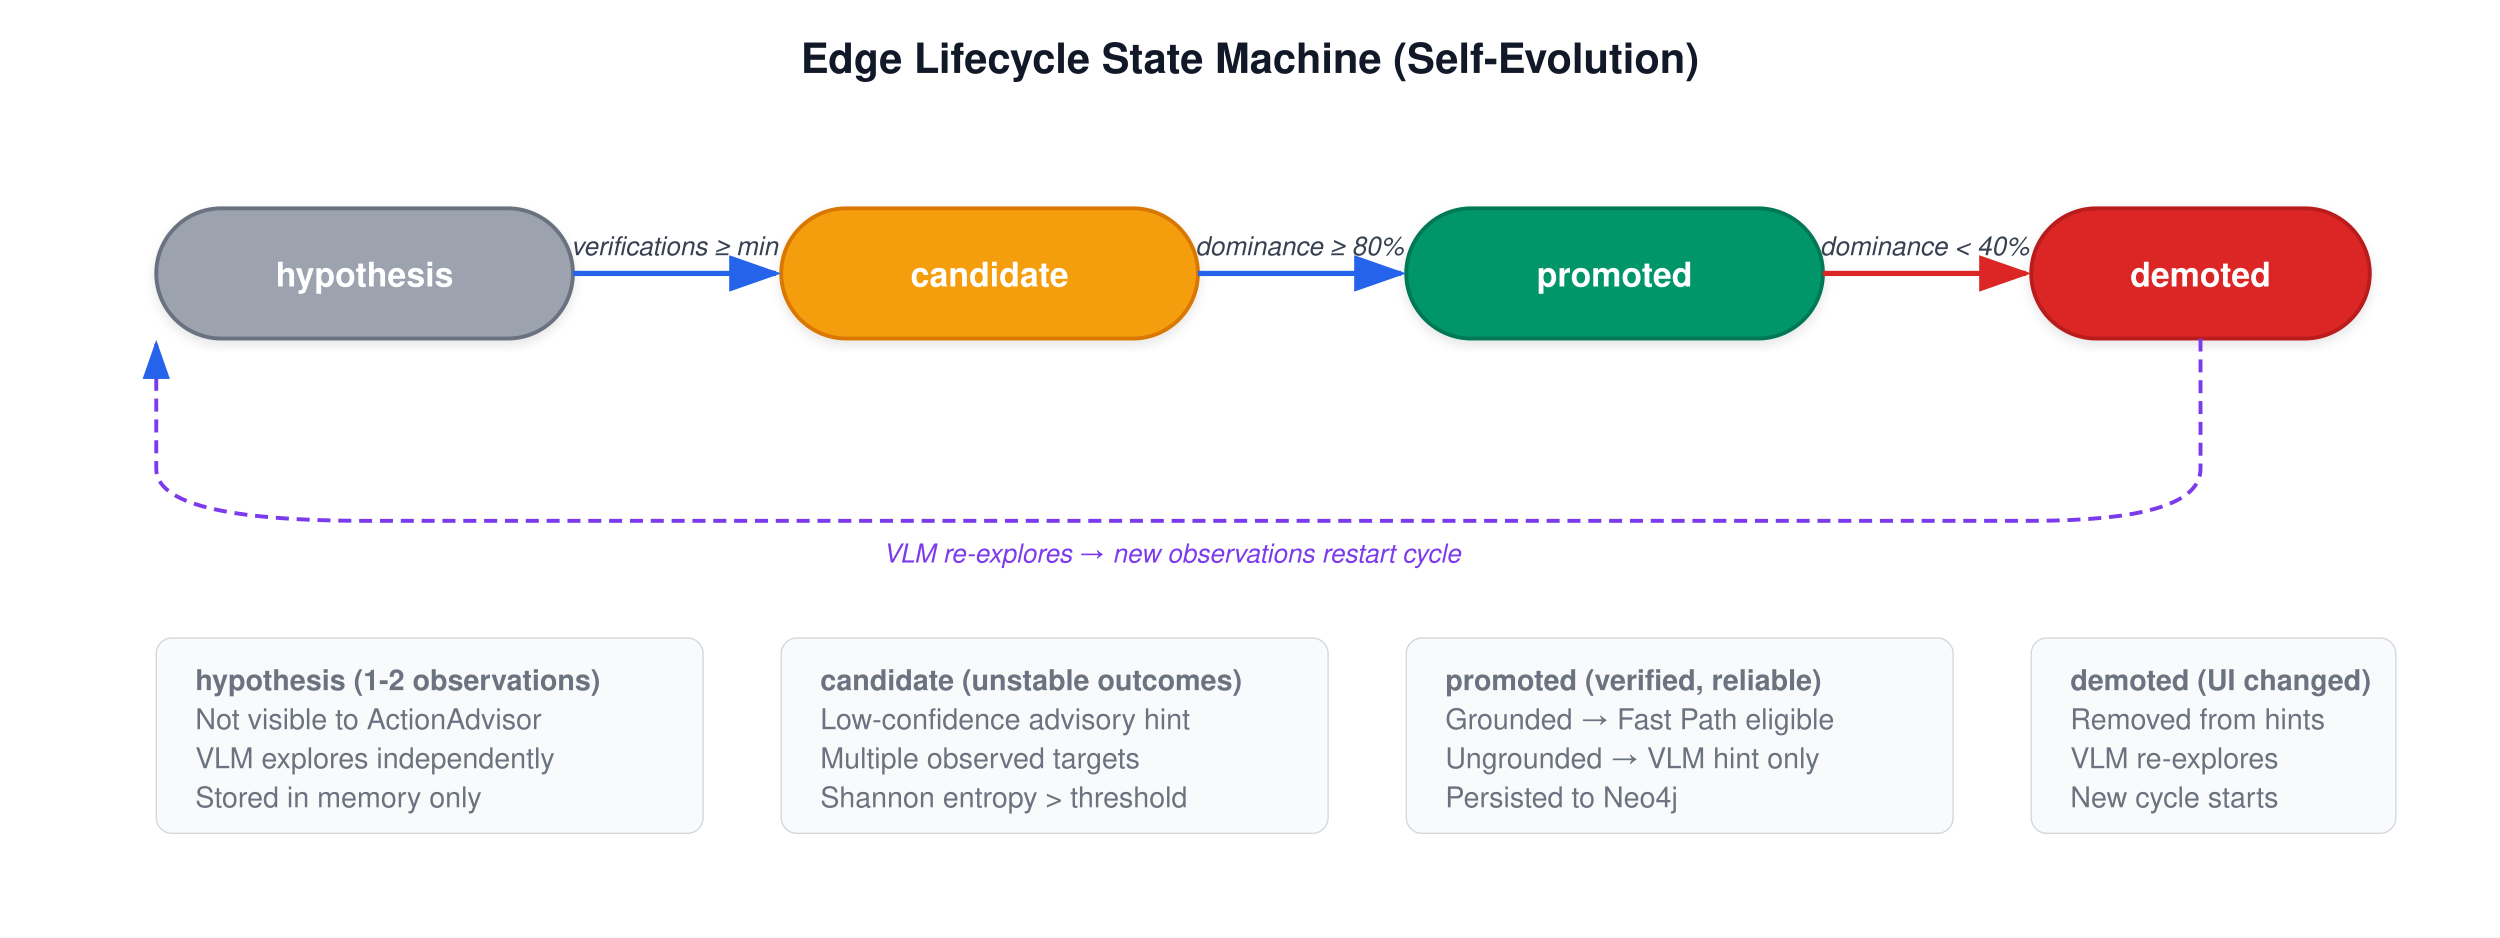
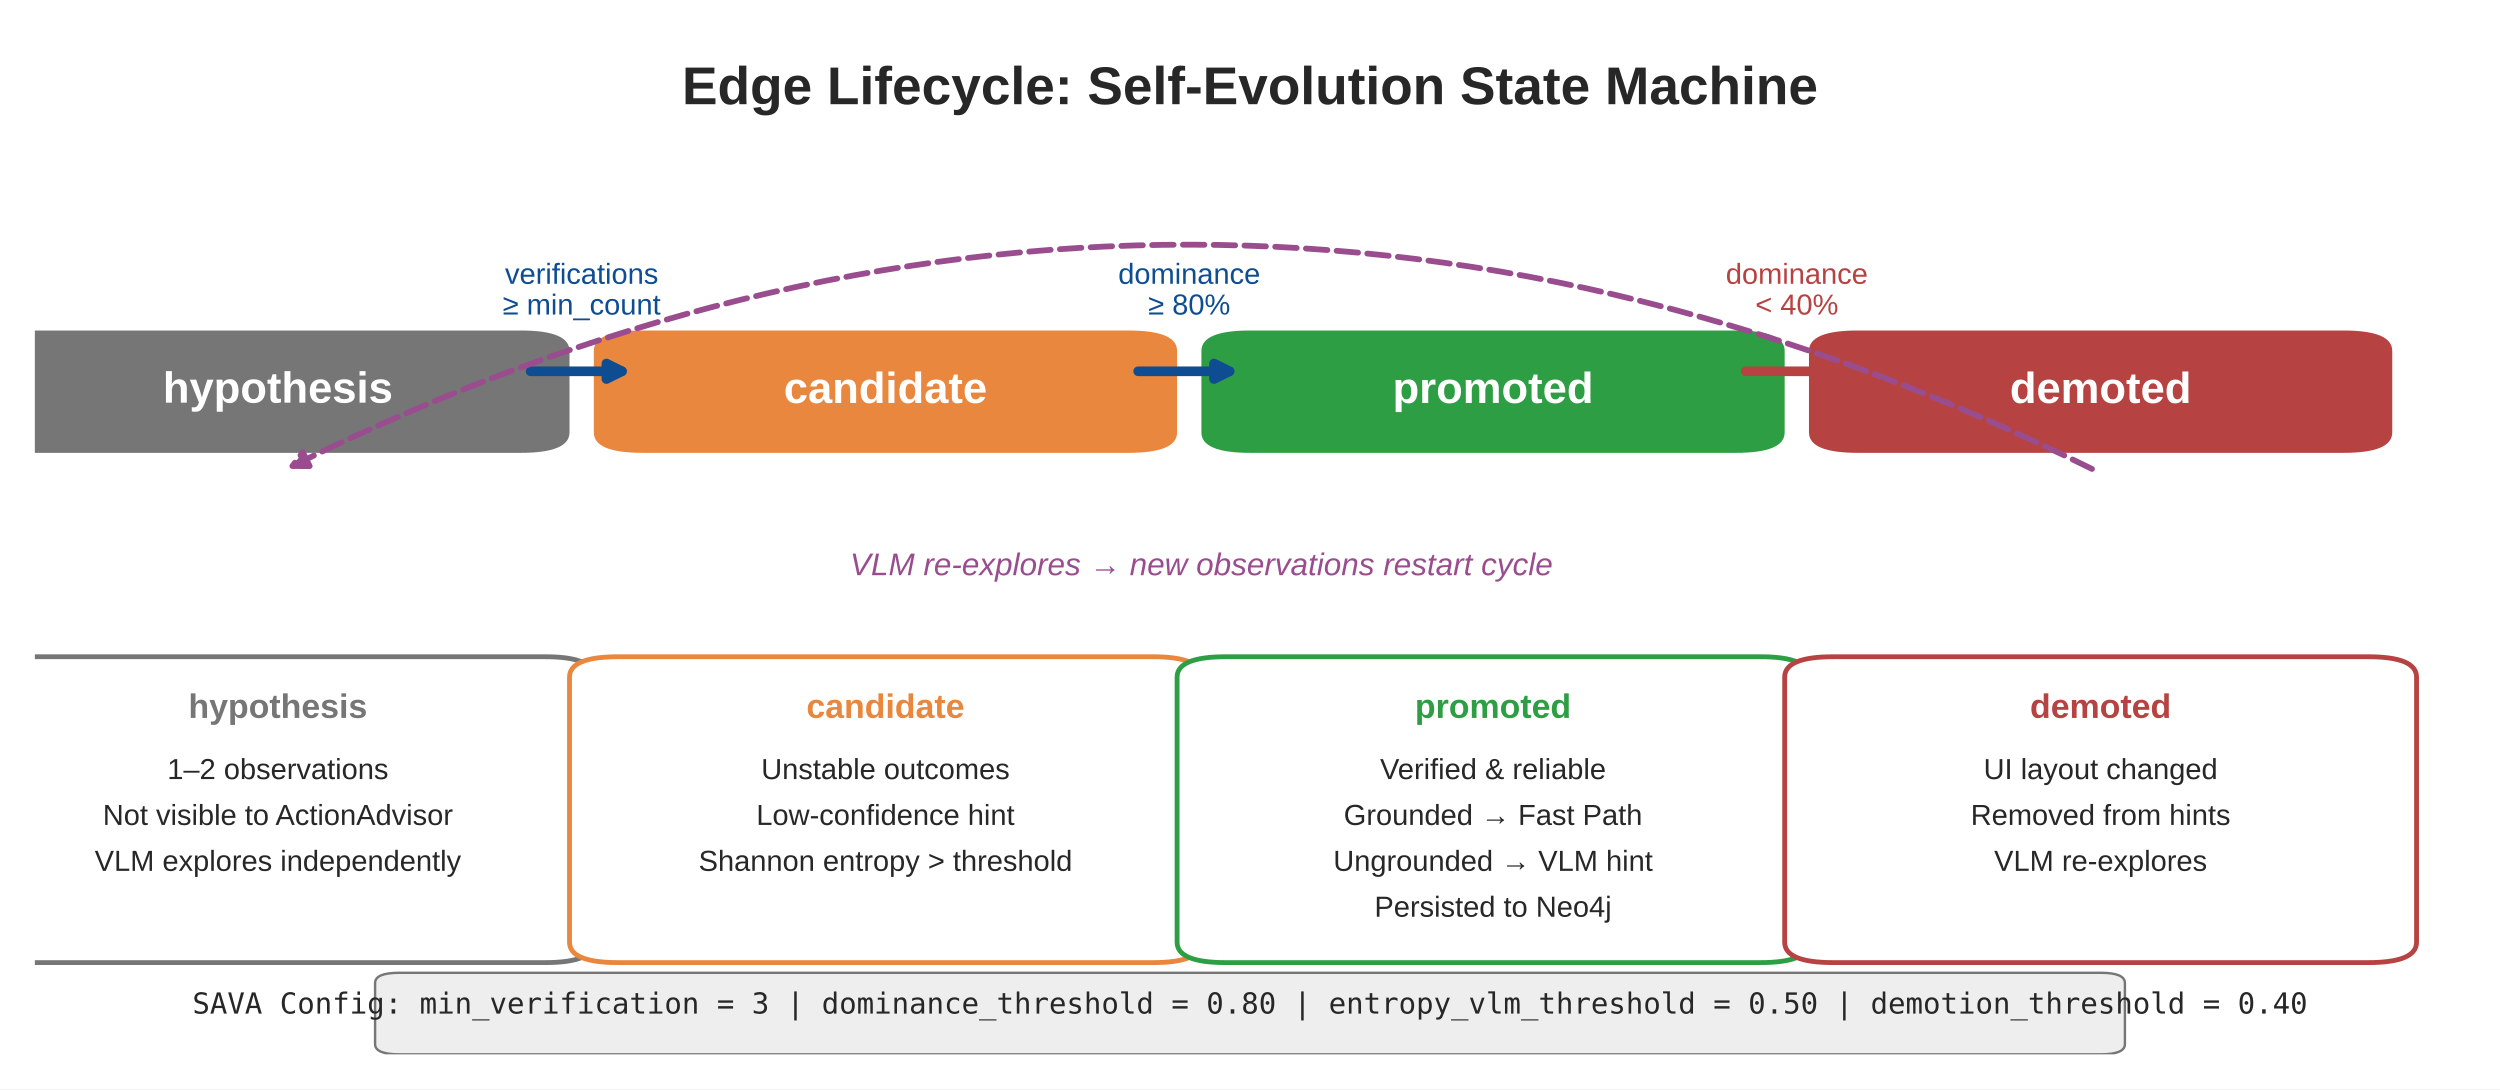
- <svg xmlns="http://www.w3.org/2000/svg" viewBox="0 0 960 360">
-   <style>
-     text { font-family: 'Helvetica Neue', Helvetica, Arial, 'PingFang SC', 'Microsoft YaHei', sans-serif; }
-     .title { font-size: 16px; font-weight: 600; fill: #111827; }
-     .label { font-size: 13px; font-weight: 600; fill: #fff; }
-     .sublabel { font-size: 11px; fill: #6b7280; }
-     .cond { font-size: 10px; fill: #374151; font-style: italic; }
-   </style>
+ <svg xmlns="http://www.w3.org/2000/svg" width="516.6pt" height="225.072pt" viewBox="0 0 516.6 225.072" version="1.1">
  <defs>
-     <marker id="a1" markerWidth="10" markerHeight="7" refX="9" refY="3.5" orient="auto">
-       <polygon points="0 0,10 3.5,0 7" fill="#2563eb" />
-     </marker>
-     <marker id="a2" markerWidth="10" markerHeight="7" refX="9" refY="3.5" orient="auto">
-       <polygon points="0 0,10 3.5,0 7" fill="#dc2626" />
-     </marker>
-     <filter id="s">
-       <feDropShadow dx="0" dy="2" stdDeviation="2" flood-opacity="0.1" />
-     </filter>
+     <style type="text/css">*{stroke-linejoin: round; stroke-linecap: butt}</style>
  </defs>
-   <rect width="960" height="360" fill="#fff" />
-   <text x="480" y="28" text-anchor="middle" class="title">Edge Lifecycle State Machine (Self-Evolution)</text>
-   <rect x="60" y="80" width="160" height="50" rx="25" fill="#9ca3af" stroke="#6b7280" stroke-width="1.5" filter="url(#s)" />
-   <text x="140" y="110" text-anchor="middle" class="label">hypothesis</text>
-   <rect x="300" y="80" width="160" height="50" rx="25" fill="#f59e0b" stroke="#d97706" stroke-width="1.5" filter="url(#s)" />
-   <text x="380" y="110" text-anchor="middle" class="label">candidate</text>
-   <rect x="540" y="80" width="160" height="50" rx="25" fill="#059669" stroke="#047857" stroke-width="1.5" filter="url(#s)" />
-   <text x="620" y="110" text-anchor="middle" class="label">promoted</text>
-   <rect x="780" y="80" width="130" height="50" rx="25" fill="#dc2626" stroke="#b91c1c" stroke-width="1.5" filter="url(#s)" />
-   <text x="845" y="110" text-anchor="middle" class="label">demoted</text>
-   <line x1="220" y1="105" x2="298" y2="105" stroke="#2563eb" stroke-width="2" marker-end="url(#a1)" />
-   <text x="259" y="98" text-anchor="middle" class="cond">verifications ≥ min</text>
-   <line x1="460" y1="105" x2="538" y2="105" stroke="#2563eb" stroke-width="2" marker-end="url(#a1)" />
-   <text x="499" y="98" text-anchor="middle" class="cond">dominance ≥ 80%</text>
-   <line x1="700" y1="105" x2="778" y2="105" stroke="#dc2626" stroke-width="2" marker-end="url(#a2)" />
-   <text x="739" y="98" text-anchor="middle" class="cond">dominance &lt; 40%</text>
-   <path d="M845,130 L845,180 Q845,200 780,200 L140,200 Q60,200 60,180 L60,132" fill="none" stroke="#7c3aed" stroke-width="1.5" stroke-dasharray="5,3" marker-end="url(#a1)" />
-   <text x="450" y="216" text-anchor="middle" class="cond" style="fill:#7c3aed">VLM re-explores → new observations restart cycle</text>
-   <rect x="60" y="245" width="210" height="75" rx="6" fill="#f9fafb" stroke="#d1d5db" stroke-width="0.5" />
-   <text x="75" y="265" class="sublabel" style="font-weight:600">hypothesis (1-2 observations)</text>
-   <text x="75" y="280" class="sublabel">Not visible to ActionAdvisor</text>
-   <text x="75" y="295" class="sublabel">VLM explores independently</text>
-   <text x="75" y="310" class="sublabel">Stored in memory only</text>
-   <rect x="300" y="245" width="210" height="75" rx="6" fill="#f9fafb" stroke="#d1d5db" stroke-width="0.5" />
-   <text x="315" y="265" class="sublabel" style="font-weight:600">candidate (unstable outcomes)</text>
-   <text x="315" y="280" class="sublabel">Low-confidence advisory hint</text>
-   <text x="315" y="295" class="sublabel">Multiple observed targets</text>
-   <text x="315" y="310" class="sublabel">Shannon entropy &gt; threshold</text>
-   <rect x="540" y="245" width="210" height="75" rx="6" fill="#f9fafb" stroke="#d1d5db" stroke-width="0.5" />
-   <text x="555" y="265" class="sublabel" style="font-weight:600">promoted (verified, reliable)</text>
-   <text x="555" y="280" class="sublabel">Grounded → Fast Path eligible</text>
-   <text x="555" y="295" class="sublabel">Ungrounded → VLM hint only</text>
-   <text x="555" y="310" class="sublabel">Persisted to Neo4j</text>
-   <rect x="780" y="245" width="140" height="75" rx="6" fill="#f9fafb" stroke="#d1d5db" stroke-width="0.5" />
-   <text x="795" y="265" class="sublabel" style="font-weight:600">demoted (UI changed)</text>
-   <text x="795" y="280" class="sublabel">Removed from hints</text>
-   <text x="795" y="295" class="sublabel">VLM re-explores</text>
-   <text x="795" y="310" class="sublabel">New cycle starts</text>
+   <g id="figure_1">
+     <g id="patch_1">
+       <path d="M 0 225.072  L 516.6 225.072  L 516.6 -0  L 0 -0  z " style="fill: #ffffff" />
+     </g>
+     <g id="axes_1">
+       <g id="patch_2">
+         <path d="M 7.2 93.576  L 107.64 93.576  Q 117.684 93.576 117.684 89.362  L 117.684 72.508  Q 117.684 68.295 107.64 68.295  L 7.2 68.295  Q -2.844 68.295 -2.844 72.508  L -2.844 89.362  Q -2.844 93.576 7.2 93.576  z " clip-path="url(#pe00f8b1f3e)" style="fill: #767676" />
+       </g>
+       <g id="patch_3">
+         <path d="M 132.75 93.576  L 233.19 93.576  Q 243.234 93.576 243.234 89.362  L 243.234 72.508  Q 243.234 68.295 233.19 68.295  L 132.75 68.295  Q 122.706 68.295 122.706 72.508  L 122.706 89.362  Q 122.706 93.576 132.75 93.576  z " clip-path="url(#pe00f8b1f3e)" style="fill: #e8873d" />
+       </g>
+       <g id="patch_4">
+         <path d="M 258.3 93.576  L 358.74 93.576  Q 368.784 93.576 368.784 89.362  L 368.784 72.508  Q 368.784 68.295 358.74 68.295  L 258.3 68.295  Q 248.256 68.295 248.256 72.508  L 248.256 89.362  Q 248.256 93.576 258.3 93.576  z " clip-path="url(#pe00f8b1f3e)" style="fill: #2e9e44" />
+       </g>
+       <g id="patch_5">
+         <path d="M 383.85 93.576  L 484.29 93.576  Q 494.334 93.576 494.334 89.362  L 494.334 72.508  Q 494.334 68.295 484.29 68.295  L 383.85 68.295  Q 373.806 68.295 373.806 72.508  L 373.806 89.362  Q 373.806 93.576 383.85 93.576  z " clip-path="url(#pe00f8b1f3e)" style="fill: #b64342" />
+       </g>
+       <g id="patch_6">
+         <path d="M 2.178 198.912  L 112.662 198.912  Q 122.706 198.912 122.706 194.698  L 122.706 139.923  Q 122.706 135.71 112.662 135.71  L 2.178 135.71  Q -7.866 135.71 -7.866 139.923  L -7.866 194.698  Q -7.866 198.912 2.178 198.912  z " clip-path="url(#pe00f8b1f3e)" style="fill: #ffffff; stroke: #767676; stroke-linejoin: miter" />
+       </g>
+       <g id="patch_7">
+         <path d="M 127.728 198.912  L 238.212 198.912  Q 248.256 198.912 248.256 194.698  L 248.256 139.923  Q 248.256 135.71 238.212 135.71  L 127.728 135.71  Q 117.684 135.71 117.684 139.923  L 117.684 194.698  Q 117.684 198.912 127.728 198.912  z " clip-path="url(#pe00f8b1f3e)" style="fill: #ffffff; stroke: #e8873d; stroke-linejoin: miter" />
+       </g>
+       <g id="patch_8">
+         <path d="M 253.278 198.912  L 363.762 198.912  Q 373.806 198.912 373.806 194.698  L 373.806 139.923  Q 373.806 135.71 363.762 135.71  L 253.278 135.71  Q 243.234 135.71 243.234 139.923  L 243.234 194.698  Q 243.234 198.912 253.278 198.912  z " clip-path="url(#pe00f8b1f3e)" style="fill: #ffffff; stroke: #2e9e44; stroke-linejoin: miter" />
+       </g>
+       <g id="patch_9">
+         <path d="M 378.828 198.912  L 489.312 198.912  Q 499.356 198.912 499.356 194.698  L 499.356 139.923  Q 499.356 135.71 489.312 135.71  L 378.828 135.71  Q 368.784 135.71 368.784 139.923  L 368.784 194.698  Q 368.784 198.912 378.828 198.912  z " clip-path="url(#pe00f8b1f3e)" style="fill: #ffffff; stroke: #b64342; stroke-linejoin: miter" />
+       </g>
+       <g id="patch_10">
+         <path d="M 82.53 217.872  L 434.07 217.872  Q 439.092 217.872 439.092 215.765  L 439.092 203.125  Q 439.092 201.018 434.07 201.018  L 82.53 201.018  Q 77.508 201.018 77.508 203.125  L 77.508 215.765  Q 77.508 217.872 82.53 217.872  z " clip-path="url(#pe00f8b1f3e)" style="fill: #eeeeee; stroke: #767676; stroke-width: 0.5; stroke-linejoin: miter" />
+       </g>
+       <g id="text_1">
+         <text style="font-weight: 700; font-size: 11px; font-family: 'Arial', 'Helvetica', 'DejaVu Sans', sans-serif; text-anchor: middle; fill: #272727" x="258.3" y="21.528" transform="rotate(-0 258.3 21.52782)">Edge Lifecycle: Self-Evolution State Machine</text>
+       </g>
+       <g id="patch_11">
+         <path d="M 109.642 76.722  Q 120.196 76.722 128.514 76.722  " style="fill: none; stroke: #0f4d92; stroke-width: 2; stroke-linecap: round" />
+         <path d="M 125.314 75.122  L 128.514 76.722  L 125.314 78.322  z " style="fill: #0f4d92; stroke: #0f4d92; stroke-width: 2; stroke-linecap: round" />
+       </g>
+       <g id="text_2">
+         <text style="font-size: 6px; font-family: 'Arial', 'Helvetica', 'DejaVu Sans', sans-serif; fill: #0f4d92" transform="translate(104.3564 58.64954)">verifications</text>
+         <text style="font-size: 6px; font-family: 'Arial', 'Helvetica', 'DejaVu Sans', sans-serif; fill: #0f4d92" transform="translate(103.8745 64.99566)">≥ min_count</text>
+       </g>
+       <g id="patch_12">
+         <path d="M 235.192 76.722  Q 245.746 76.722 254.064 76.722  " style="fill: none; stroke: #0f4d92; stroke-width: 2; stroke-linecap: round" />
+         <path d="M 250.864 75.122  L 254.064 76.722  L 250.864 78.322  z " style="fill: #0f4d92; stroke: #0f4d92; stroke-width: 2; stroke-linecap: round" />
+       </g>
+       <g id="text_3">
+         <text style="font-size: 6px; font-family: 'Arial', 'Helvetica', 'DejaVu Sans', sans-serif; fill: #0f4d92" transform="translate(231.0698 58.64954)">dominance</text>
+         <text style="font-size: 6px; font-family: 'Arial', 'Helvetica', 'DejaVu Sans', sans-serif; fill: #0f4d92" transform="translate(237.2606 64.99566)">≥ 80%</text>
+       </g>
+       <g id="patch_13">
+         <path d="M 360.742 76.722  Q 371.296 76.722 379.614 76.722  " style="fill: none; stroke: #b64342; stroke-width: 2; stroke-linecap: round" />
+         <path d="M 376.414 75.122  L 379.614 76.722  L 376.414 78.322  z " style="fill: #b64342; stroke: #b64342; stroke-width: 2; stroke-linecap: round" />
+       </g>
+       <g id="text_4">
+         <text style="font-size: 6px; font-family: 'Arial', 'Helvetica', 'DejaVu Sans', sans-serif; fill: #b64342" transform="translate(356.6198 58.64954)">dominance</text>
+         <text style="font-size: 6px; font-family: 'Arial', 'Helvetica', 'DejaVu Sans', sans-serif; fill: #b64342" transform="translate(362.7052 64.99566)">&lt; 40%</text>
+       </g>
+       <g id="patch_14">
+         <path d="M 432.28 96.898  Q 245.746 4.518 60.415 96.301  " style="fill: none; stroke-dasharray: 4.44,1.92; stroke-dashoffset: 0; stroke: #9a4d8e; stroke-width: 1.2; stroke-linecap: round" />
+         <path d="M 63.993 96.315  L 60.415 96.301  L 62.573 93.447  z " style="fill: #9a4d8e; stroke-dasharray: 4.44,1.92; stroke-dashoffset: 0; stroke: #9a4d8e; stroke-width: 1.2; stroke-linecap: round" />
+       </g>
+       <g id="text_5">
+         <text style="font-style: italic; font-size: 6.5px; font-family: 'Arial', 'Helvetica', 'DejaVu Sans', sans-serif; text-anchor: middle; fill: #9a4d8e" x="248.256" y="118.856" transform="rotate(-0 248.256 118.8562)">VLM re-explores → new observations restart cycle</text>
+       </g>
+       <g id="text_6">
+         <text style="font-weight: 700; font-size: 7px; font-family: 'Arial', 'Helvetica', 'DejaVu Sans', sans-serif; text-anchor: middle; fill: #767676" x="57.42" y="148.35" transform="rotate(-0 57.42 148.3502)">hypothesis</text>
+       </g>
+       <g id="text_7">
+         <text style="font-size: 6px; font-family: 'Arial', 'Helvetica', 'DejaVu Sans', sans-serif; text-anchor: middle; fill: #272727" x="57.42" y="160.991" transform="rotate(-0 57.42 160.9906)">1–2 observations</text>
+       </g>
+       <g id="text_8">
+         <text style="font-size: 6px; font-family: 'Arial', 'Helvetica', 'DejaVu Sans', sans-serif; text-anchor: middle; fill: #272727" x="57.42" y="170.471" transform="rotate(-0 57.42 170.4708)">Not visible to ActionAdvisor</text>
+       </g>
+       <g id="text_9">
+         <text style="font-size: 6px; font-family: 'Arial', 'Helvetica', 'DejaVu Sans', sans-serif; text-anchor: middle; fill: #272727" x="57.42" y="179.951" transform="rotate(-0 57.42 179.951)">VLM explores independently</text>
+       </g>
+       <g id="text_10">
+         <text style="font-weight: 700; font-size: 7px; font-family: 'Arial', 'Helvetica', 'DejaVu Sans', sans-serif; text-anchor: middle; fill: #e8873d" x="182.97" y="148.35" transform="rotate(-0 182.97 148.3502)">candidate</text>
+       </g>
+       <g id="text_11">
+         <text style="font-size: 6px; font-family: 'Arial', 'Helvetica', 'DejaVu Sans', sans-serif; text-anchor: middle; fill: #272727" x="182.97" y="160.991" transform="rotate(-0 182.97 160.9906)">Unstable outcomes</text>
+       </g>
+       <g id="text_12">
+         <text style="font-size: 6px; font-family: 'Arial', 'Helvetica', 'DejaVu Sans', sans-serif; text-anchor: middle; fill: #272727" x="182.97" y="170.471" transform="rotate(-0 182.97 170.4708)">Low-confidence hint</text>
+       </g>
+       <g id="text_13">
+         <text style="font-size: 6px; font-family: 'Arial', 'Helvetica', 'DejaVu Sans', sans-serif; text-anchor: middle; fill: #272727" x="182.97" y="179.951" transform="rotate(-0 182.97 179.951)">Shannon entropy &gt; threshold</text>
+       </g>
+       <g id="text_14">
+         <text style="font-weight: 700; font-size: 7px; font-family: 'Arial', 'Helvetica', 'DejaVu Sans', sans-serif; text-anchor: middle; fill: #2e9e44" x="308.52" y="148.35" transform="rotate(-0 308.52 148.3502)">promoted</text>
+       </g>
+       <g id="text_15">
+         <text style="font-size: 6px; font-family: 'Arial', 'Helvetica', 'DejaVu Sans', sans-serif; text-anchor: middle; fill: #272727" x="308.52" y="160.991" transform="rotate(-0 308.52 160.9906)">Verified &amp; reliable</text>
+       </g>
+       <g id="text_16">
+         <text style="font-size: 6px; font-family: 'Arial', 'Helvetica', 'DejaVu Sans', sans-serif; text-anchor: middle; fill: #272727" x="308.52" y="170.471" transform="rotate(-0 308.52 170.4708)">Grounded → Fast Path</text>
+       </g>
+       <g id="text_17">
+         <text style="font-size: 6px; font-family: 'Arial', 'Helvetica', 'DejaVu Sans', sans-serif; text-anchor: middle; fill: #272727" x="308.52" y="179.951" transform="rotate(-0 308.52 179.951)">Ungrounded → VLM hint</text>
+       </g>
+       <g id="text_18">
+         <text style="font-size: 6px; font-family: 'Arial', 'Helvetica', 'DejaVu Sans', sans-serif; text-anchor: middle; fill: #272727" x="308.52" y="189.431" transform="rotate(-0 308.52 189.4313)">Persisted to Neo4j</text>
+       </g>
+       <g id="text_19">
+         <text style="font-weight: 700; font-size: 7px; font-family: 'Arial', 'Helvetica', 'DejaVu Sans', sans-serif; text-anchor: middle; fill: #b64342" x="434.07" y="148.35" transform="rotate(-0 434.07 148.3502)">demoted</text>
+       </g>
+       <g id="text_20">
+         <text style="font-size: 6px; font-family: 'Arial', 'Helvetica', 'DejaVu Sans', sans-serif; text-anchor: middle; fill: #272727" x="434.07" y="160.991" transform="rotate(-0 434.07 160.9906)">UI layout changed</text>
+       </g>
+       <g id="text_21">
+         <text style="font-size: 6px; font-family: 'Arial', 'Helvetica', 'DejaVu Sans', sans-serif; text-anchor: middle; fill: #272727" x="434.07" y="170.471" transform="rotate(-0 434.07 170.4708)">Removed from hints</text>
+       </g>
+       <g id="text_22">
+         <text style="font-size: 6px; font-family: 'Arial', 'Helvetica', 'DejaVu Sans', sans-serif; text-anchor: middle; fill: #272727" x="434.07" y="179.951" transform="rotate(-0 434.07 179.951)">VLM re-explores</text>
+       </g>
+       <g id="text_23">
+         <text style="font-size: 6px; font-family: 'DejaVu Sans Mono', 'Bitstream Vera Sans Mono', 'Computer Modern Typewriter', 'Andale Mono', 'Nimbus Mono L', 'Courier New', 'Courier', 'Fixed', 'Terminal', monospace; text-anchor: middle; fill: #272727" x="258.3" y="209.445" transform="rotate(-0 258.3 209.4451)">SAVA Config:  min_verification = 3  |  dominance_threshold = 0.80  |  entropy_vlm_threshold = 0.50  |  demotion_threshold = 0.40</text>
+       </g>
+       <g id="text_24">
+         <text style="font-weight: 700; font-size: 9px; font-family: 'Arial', 'Helvetica', 'DejaVu Sans', sans-serif; text-anchor: middle; fill: #ffffff" x="57.42" y="83.209" transform="rotate(-0 57.42 83.20911)">hypothesis</text>
+       </g>
+       <g id="text_25">
+         <text style="font-weight: 700; font-size: 9px; font-family: 'Arial', 'Helvetica', 'DejaVu Sans', sans-serif; text-anchor: middle; fill: #ffffff" x="182.97" y="83.268" transform="rotate(-0 182.97 83.26817)">candidate</text>
+       </g>
+       <g id="text_26">
+         <text style="font-weight: 700; font-size: 9px; font-family: 'Arial', 'Helvetica', 'DejaVu Sans', sans-serif; text-anchor: middle; fill: #ffffff" x="308.52" y="83.268" transform="rotate(-0 308.52 83.26817)">promoted</text>
+       </g>
+       <g id="text_27">
+         <text style="font-weight: 700; font-size: 9px; font-family: 'Arial', 'Helvetica', 'DejaVu Sans', sans-serif; text-anchor: middle; fill: #ffffff" x="434.07" y="83.268" transform="rotate(-0 434.07 83.26817)">demoted</text>
+       </g>
+     </g>
+   </g>
+   <defs>
+     <clipPath id="pe00f8b1f3e">
+       <rect x="7.2" y="7.2" width="502.2" height="210.672" />
+     </clipPath>
+   </defs>
</svg>
